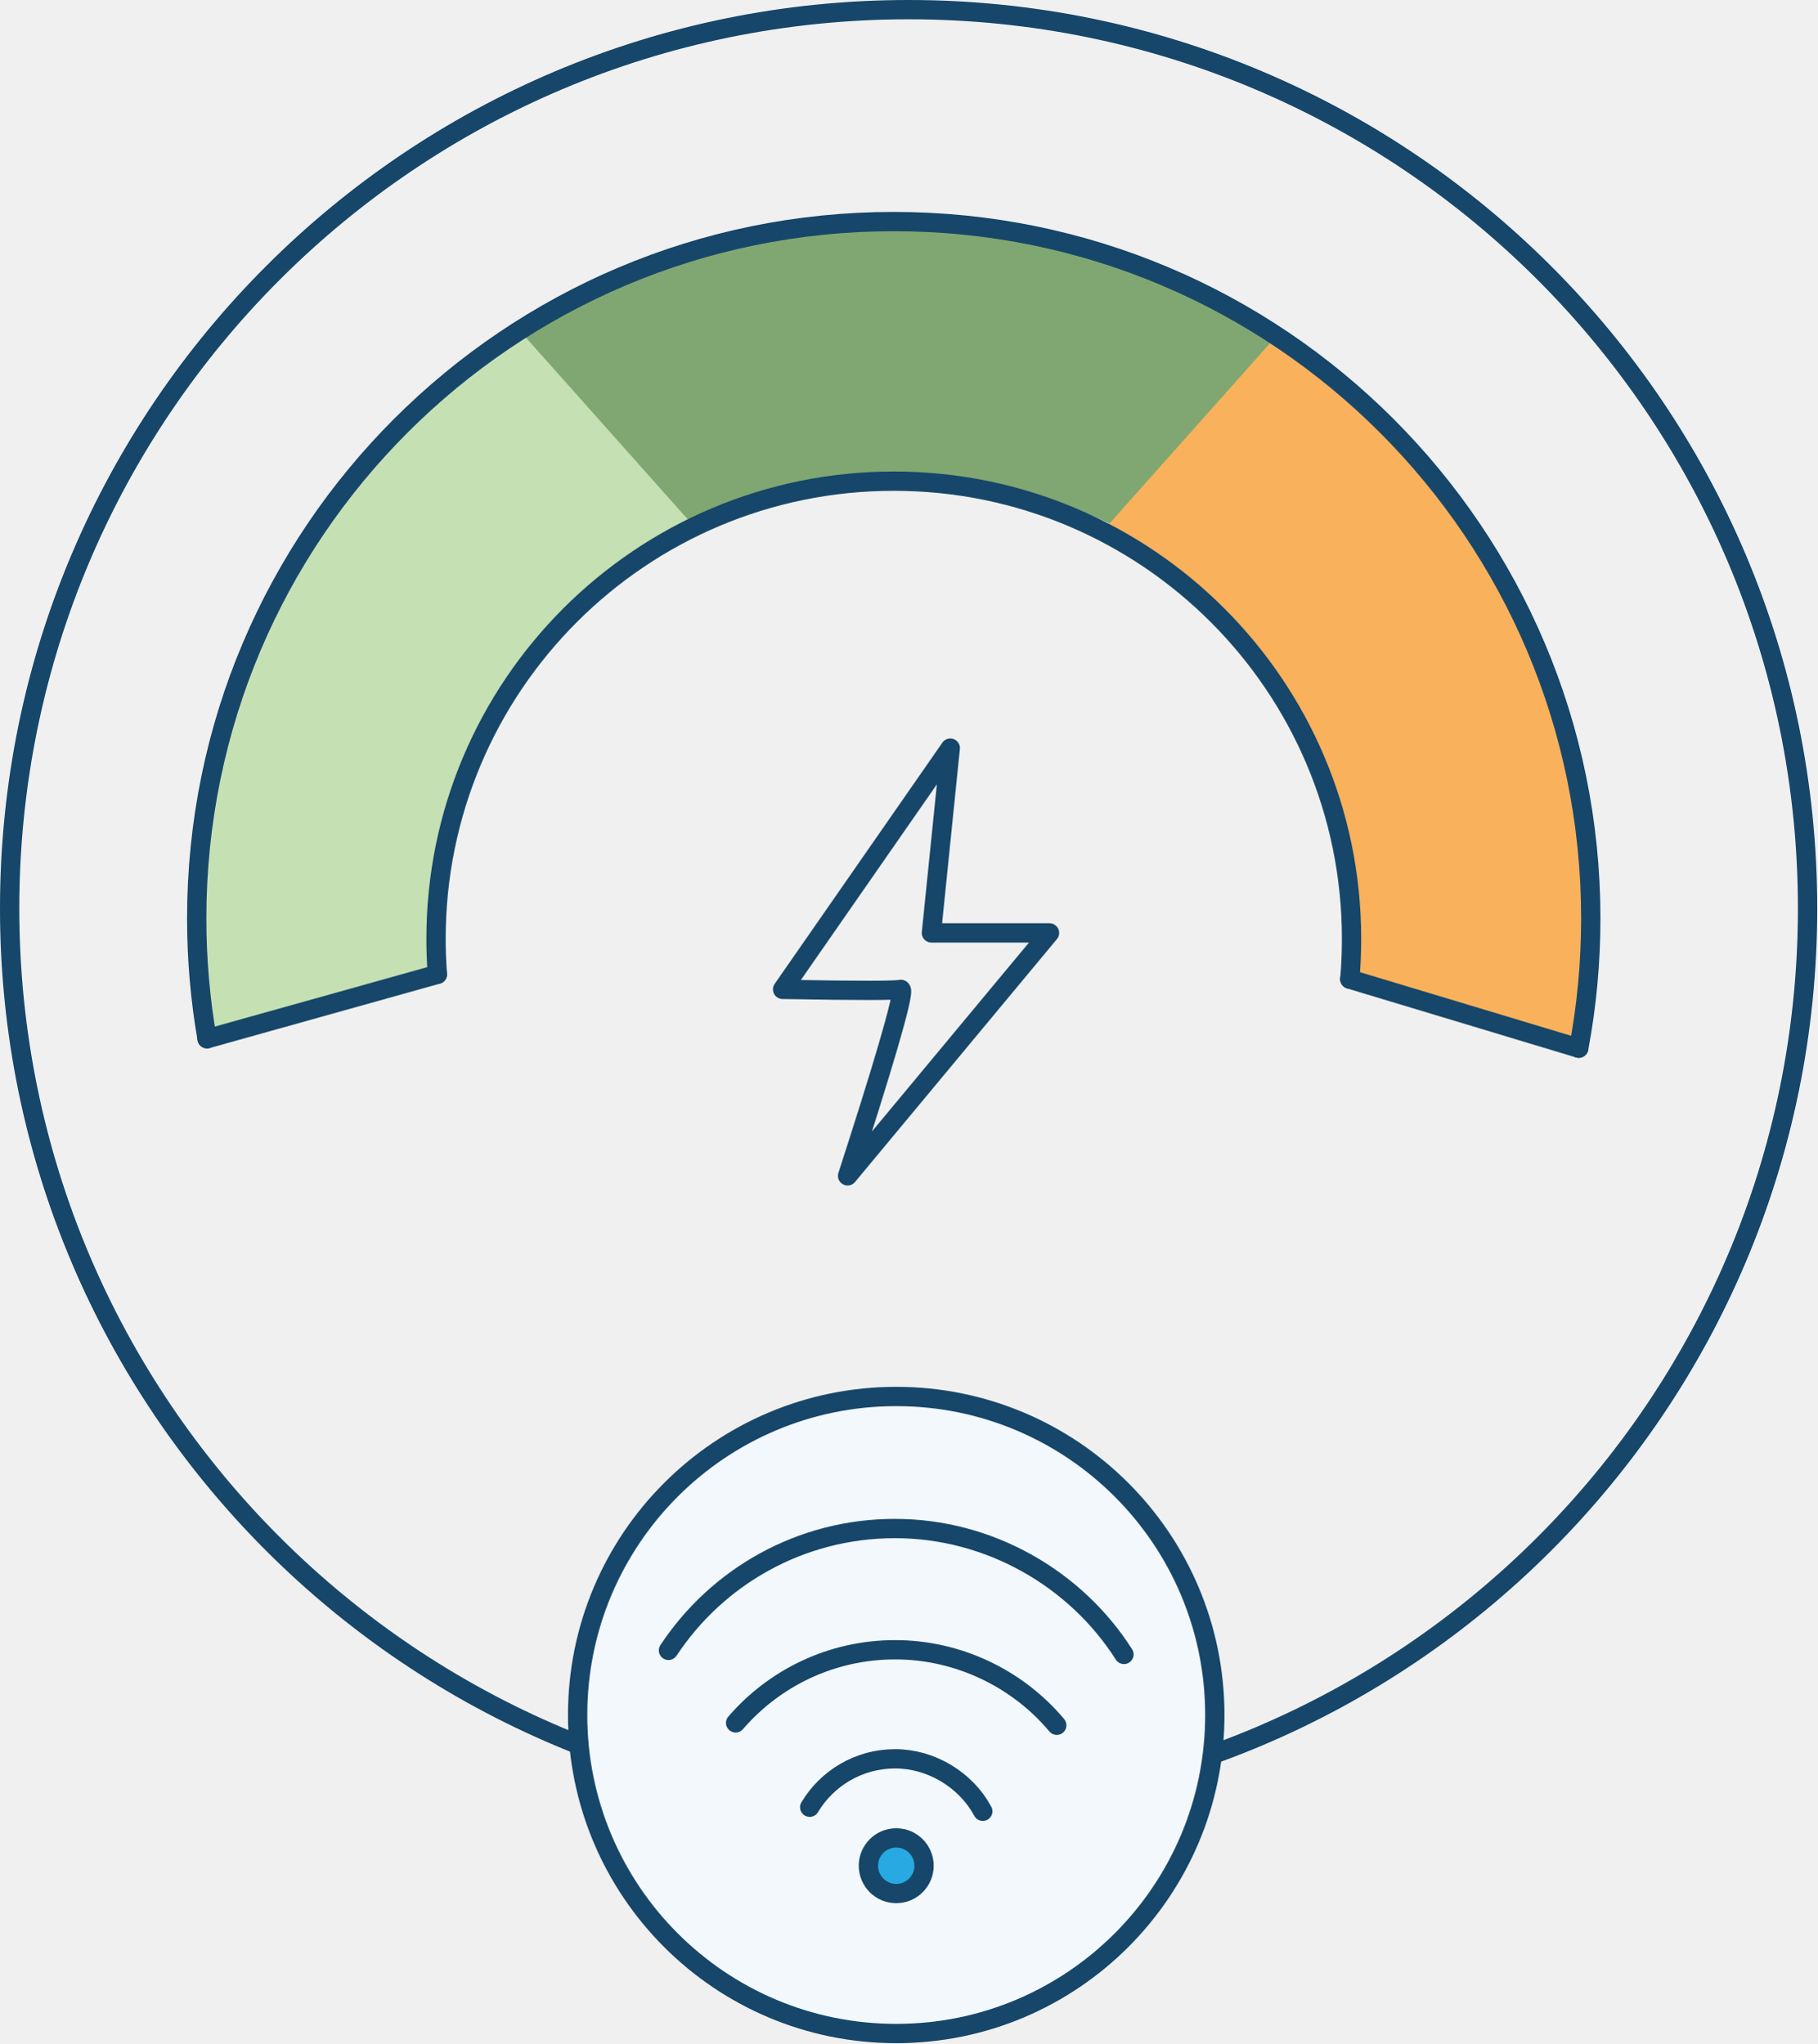
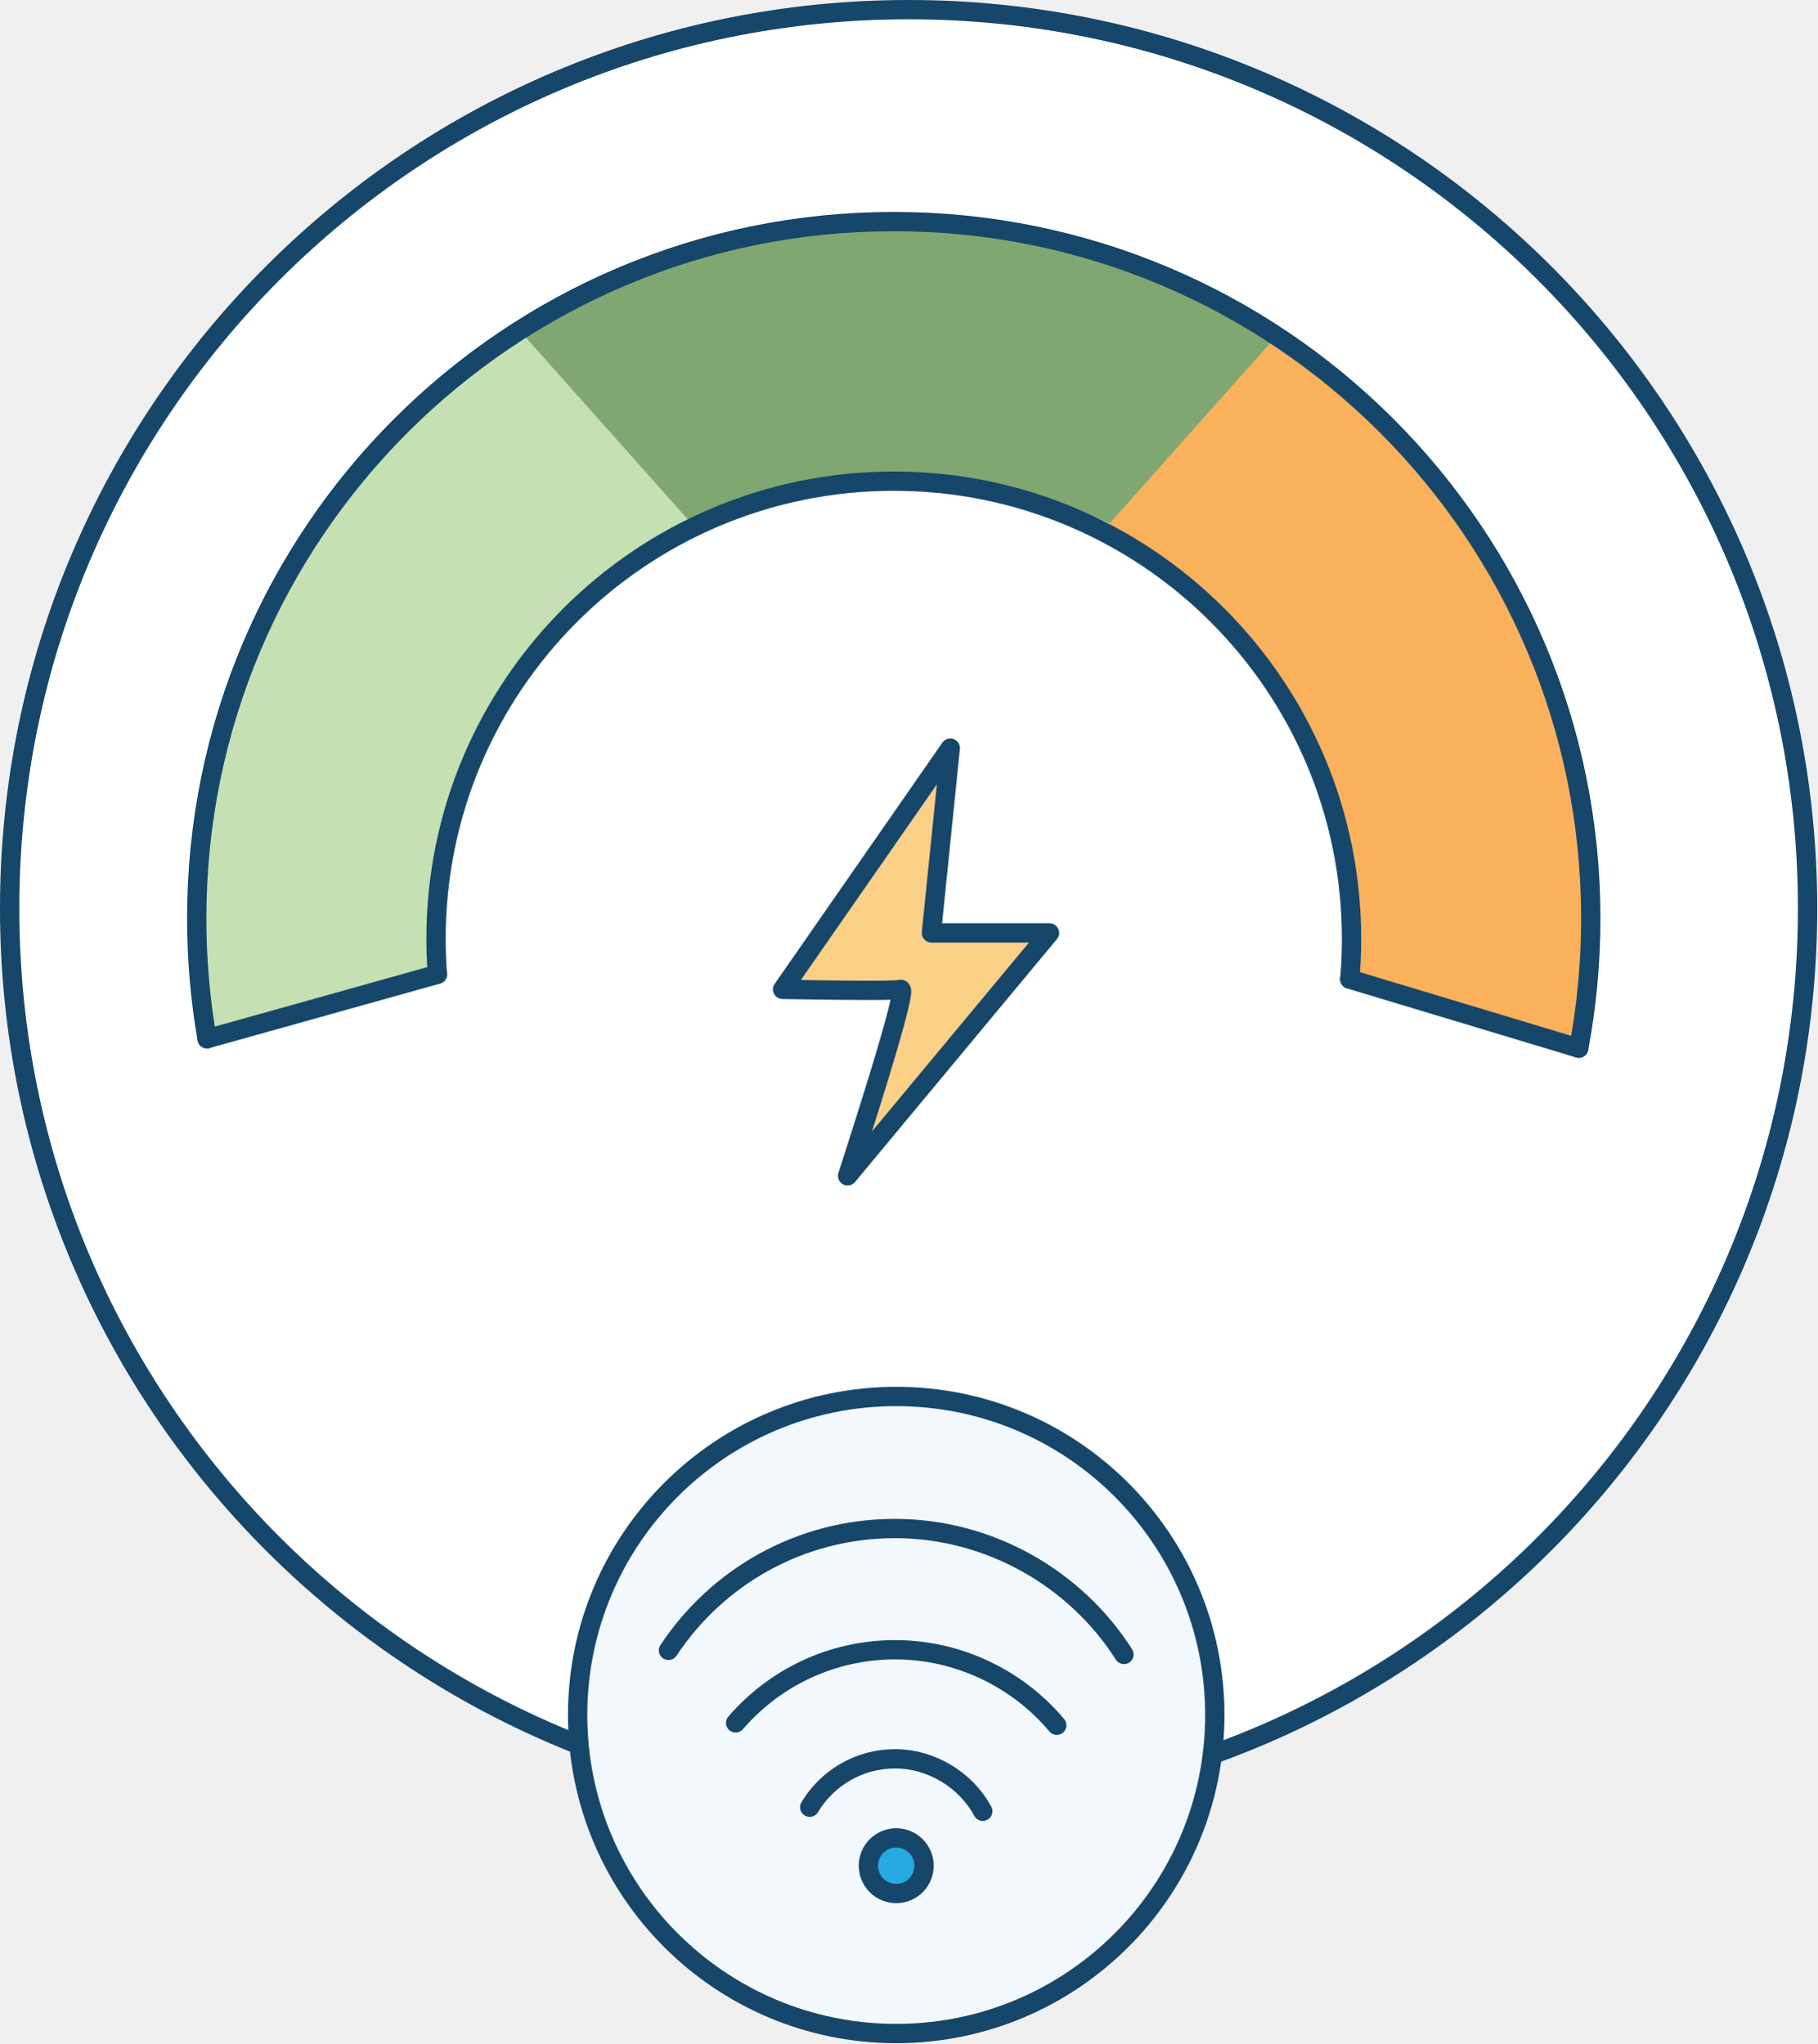
<svg xmlns="http://www.w3.org/2000/svg" id="Layer_2" viewBox="0 0 470.87 529.52">
  <defs>
-     <style>.cls-1{fill:#28a9e1;}.cls-1,.cls-2,.cls-3,.cls-4{stroke:#164669;stroke-width:5px;}.cls-1,.cls-3{stroke-linecap:round;stroke-linejoin:round;}.cls-2{fill:#f3f8fc;}.cls-2,.cls-4{stroke-miterlimit:10;}.cls-5{fill:#f9b15c;}.cls-6{fill:#80a771;}.cls-7{fill:#c5e1b4;}.cls-3,.cls-4{fill:none;}</style>
+     <style>
+       .opensmartmeter-cls-1 {
+         fill: #28a9e1;
+       }
+       .opensmartmeter-cls-1,
+       .opensmartmeter-cls-2,
+       .opensmartmeter-cls-3,
+       .opensmartmeter-cls-4,
+       .opensmartmeter-cls-8 {
+         stroke: #164669;
+         stroke-width: 5px;
+       }
+       .opensmartmeter-cls-1,
+       .opensmartmeter-cls-3,
+       .opensmartmeter-cls-8 {
+         stroke-linecap: round;
+         stroke-linejoin: round;
+       }
+       .opensmartmeter-cls-2 {
+         fill: #f3f8fc;
+       }
+       .opensmartmeter-cls-2,
+       .opensmartmeter-cls-4 {
+         stroke-miterlimit: 10;
+       }
+       .opensmartmeter-cls-5 {
+         fill: #f9b15c;
+       }
+       .opensmartmeter-cls-6 {
+         fill: #80a771;
+       }
+       .opensmartmeter-cls-7 {
+         fill: #c5e1b4;
+       }
+       .opensmartmeter-cls-3 {
+         fill: none;
+       }
+       .opensmartmeter-cls-4 {
+         fill: #ffffff;
+       }
+       .opensmartmeter-cls-8 {
+         fill: #fad087;
+       }
+     </style>
  </defs>
  <g id="Layer_1-2">
    <g>
+       <circle class="opensmartmeter-cls-4" cx="235.43" cy="235.43" r="232.93" />
      <g>
-         <path class="cls-6" d="M134.61,85.63c9.58,19.73,19.15,39.47,28.73,59.2,9.75-6.76,26.95-16.69,50.38-20.44,41.38-6.62,73.54,10.6,83.61,16.54,14.2-15,28.4-30,42.6-45-12.36-9.59-49.68-35.99-104.43-37.7-50.67-1.59-87.33,18.88-100.91,27.39Z" />
-         <path class="cls-7" d="M134.61,85.63c14.89,16.72,29.78,33.45,44.66,50.17-10.53,5.47-27.33,16.05-41.58,35.03-25.16,33.51-24.93,69.99-24.37,81.68-19.89,5.57-39.78,11.13-59.68,16.7-2.74-15.95-8.34-61.04,15.36-109.95,20.36-42.02,51.57-64.65,65.6-73.62Z" />
-         <path class="cls-5" d="M329.85,88.08c-14.89,16.72-29.78,33.45-44.66,50.17,10.53,5.47,27.33,16.05,41.58,35.03,25.16,33.51,24.93,69.99,24.37,81.68,19.89,5.57,39.78,11.13,59.68,16.7,2.74-15.95,8.34-61.04-15.36-109.95-20.36-42.02-51.57-64.65-65.6-73.62Z" />
+         <path class="opensmartmeter-cls-6" d="M134.61,85.63c9.58,19.73,19.15,39.47,28.73,59.2,9.75-6.76,26.95-16.69,50.38-20.44,41.38-6.62,73.54,10.6,83.61,16.54,14.2-15,28.4-30,42.6-45-12.36-9.59-49.68-35.99-104.43-37.7-50.67-1.59-87.33,18.88-100.91,27.39Z" />
+         <path class="opensmartmeter-cls-7" d="M134.61,85.63c14.89,16.72,29.78,33.45,44.66,50.17-10.53,5.47-27.33,16.05-41.58,35.03-25.16,33.51-24.93,69.99-24.37,81.68-19.89,5.57-39.78,11.13-59.68,16.7-2.74-15.95-8.34-61.04,15.36-109.95,20.36-42.02,51.57-64.65,65.6-73.62Z" />
+         <path class="opensmartmeter-cls-5" d="M329.85,88.08c-14.89,16.72-29.78,33.45-44.66,50.17,10.53,5.47,27.33,16.05,41.58,35.03,25.16,33.51,24.93,69.99,24.37,81.68,19.89,5.57,39.78,11.13,59.68,16.7,2.74-15.95,8.34-61.04-15.36-109.95-20.36-42.02-51.57-64.65-65.6-73.62Z" />
      </g>
-       <circle class="cls-4" cx="235.43" cy="235.43" r="232.93" />
-       <path class="cls-3" d="M246.23,193.89c-14.48,20.84-28.97,41.68-43.45,62.52,20.92,.38,29.37,.31,30.59,0,.02,0,.05-.01,.08,0,1.27,.45-5.65,23.03-13.83,48.33,17.44-20.99,34.88-41.97,52.32-62.96h-30.6c1.63-15.96,3.25-31.92,4.88-47.89Z" />
-       <path class="cls-3" d="M113.33,252.51c-.23-3.03-.35-6.1-.35-9.2,0-65.5,53.1-118.61,118.61-118.61s118.61,53.1,118.61,118.61c0,3.52-.15,7-.45,10.44" />
-       <path class="cls-3" d="M53.65,269.21c-1.76-10.13-2.68-20.55-2.68-31.18,0-99.75,80.86-180.61,180.61-180.61s180.61,80.86,180.61,180.61c0,11.49-1.07,22.73-3.12,33.62" />
-       <line class="cls-3" x1="53.66" y1="269.21" x2="113.33" y2="252.51" />
-       <line class="cls-3" x1="349.73" y1="253.76" x2="409.07" y2="271.65" />
+       <path class="opensmartmeter-cls-8" d="M246.23,193.89c-14.48,20.84-28.97,41.68-43.45,62.52,20.92,.38,29.37,.31,30.59,0,.02,0,.05-.01,.08,0,1.27,.45-5.65,23.03-13.83,48.33,17.44-20.99,34.88-41.97,52.32-62.96h-30.6c1.63-15.96,3.25-31.92,4.88-47.89Z" />
+       <path class="opensmartmeter-cls-3" d="M113.33,252.51c-.23-3.03-.35-6.1-.35-9.2,0-65.5,53.1-118.61,118.61-118.61s118.61,53.1,118.61,118.61c0,3.52-.15,7-.45,10.44" />
+       <path class="opensmartmeter-cls-3" d="M53.65,269.21c-1.76-10.13-2.68-20.55-2.68-31.18,0-99.75,80.86-180.61,180.61-180.61s180.61,80.86,180.61,180.61c0,11.49-1.07,22.73-3.12,33.62" />
+       <line class="opensmartmeter-cls-3" x1="53.66" y1="269.21" x2="113.33" y2="252.51" />
+       <line class="opensmartmeter-cls-3" x1="349.73" y1="253.76" x2="409.07" y2="271.65" />
      <g>
-         <circle class="cls-2" cx="232.22" cy="444.47" r="82.55" />
-         <circle class="cls-1" cx="232.22" cy="483.53" r="7.21" />
-         <path class="cls-3" d="M209.8,468.37c4.5-7.52,12.73-12.55,22.13-12.55s18.38,5.5,22.72,13.6" />
-         <path class="cls-3" d="M190.61,446.51c10.01-11.61,24.82-18.95,41.34-18.95s31.86,7.61,41.87,19.57" />
-         <path class="cls-3" d="M173.21,427.72c12.57-19.03,34.15-31.58,58.67-31.58s46.88,13.01,59.35,32.63" />
+         <circle class="opensmartmeter-cls-2" cx="232.22" cy="444.47" r="82.55" />
+         <circle class="opensmartmeter-cls-1" cx="232.22" cy="483.53" r="7.21" />
+         <path class="opensmartmeter-cls-3" d="M209.8,468.37c4.5-7.52,12.73-12.55,22.13-12.55s18.38,5.5,22.72,13.6" />
+         <path class="opensmartmeter-cls-3" d="M190.61,446.51c10.01-11.61,24.82-18.95,41.34-18.95s31.86,7.61,41.87,19.57" />
+         <path class="opensmartmeter-cls-3" d="M173.21,427.72c12.57-19.03,34.15-31.58,58.67-31.58s46.88,13.01,59.35,32.63" />
      </g>
    </g>
  </g>
</svg>
